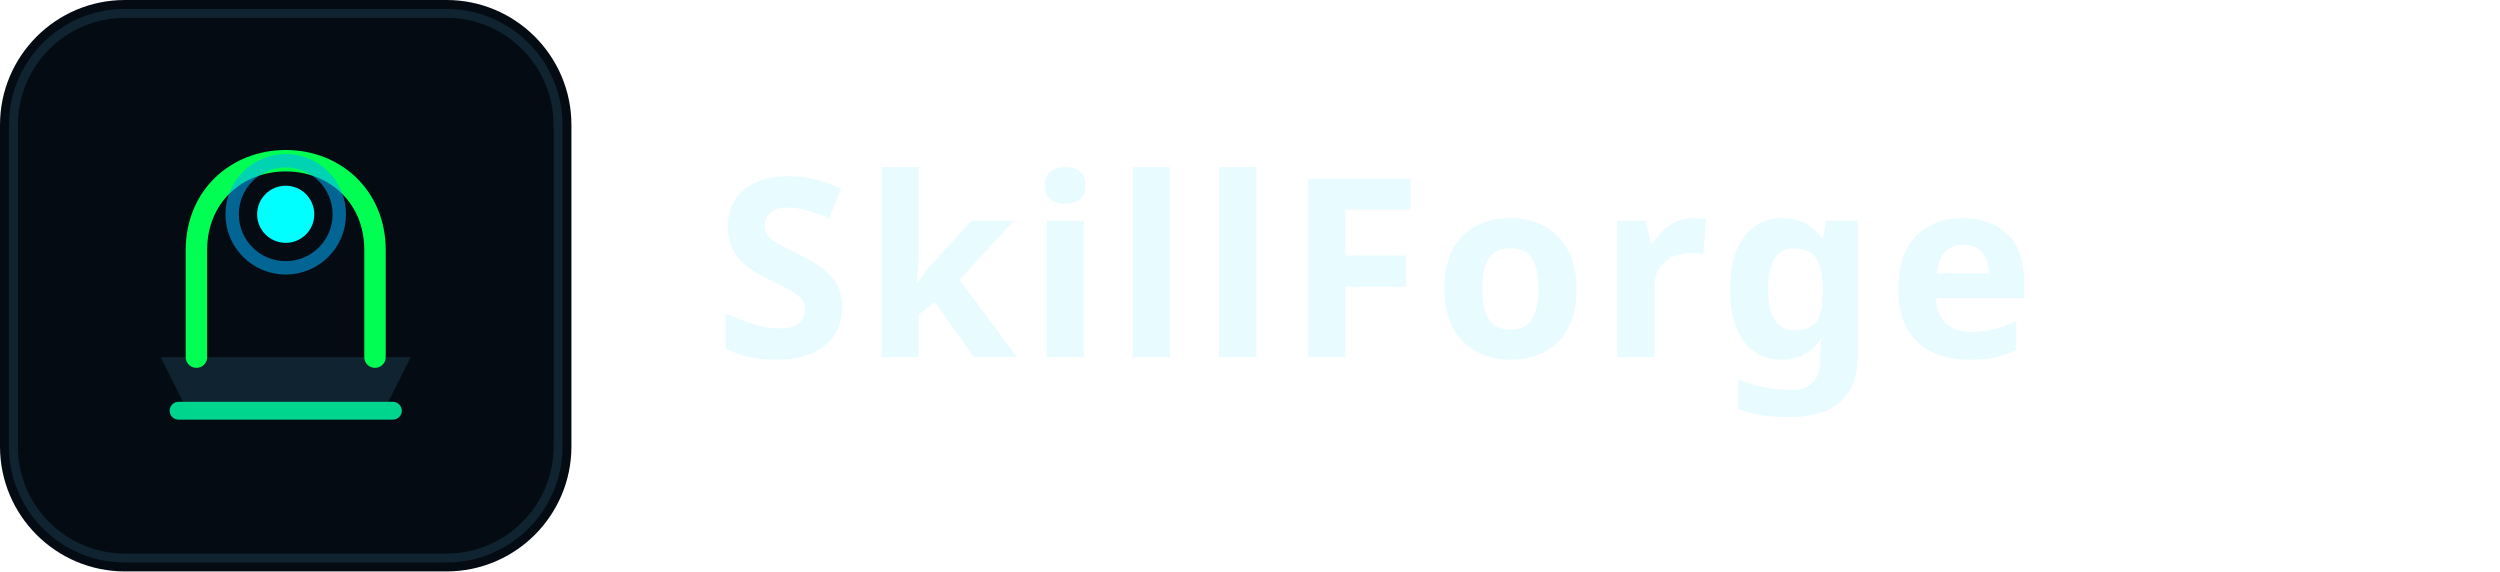
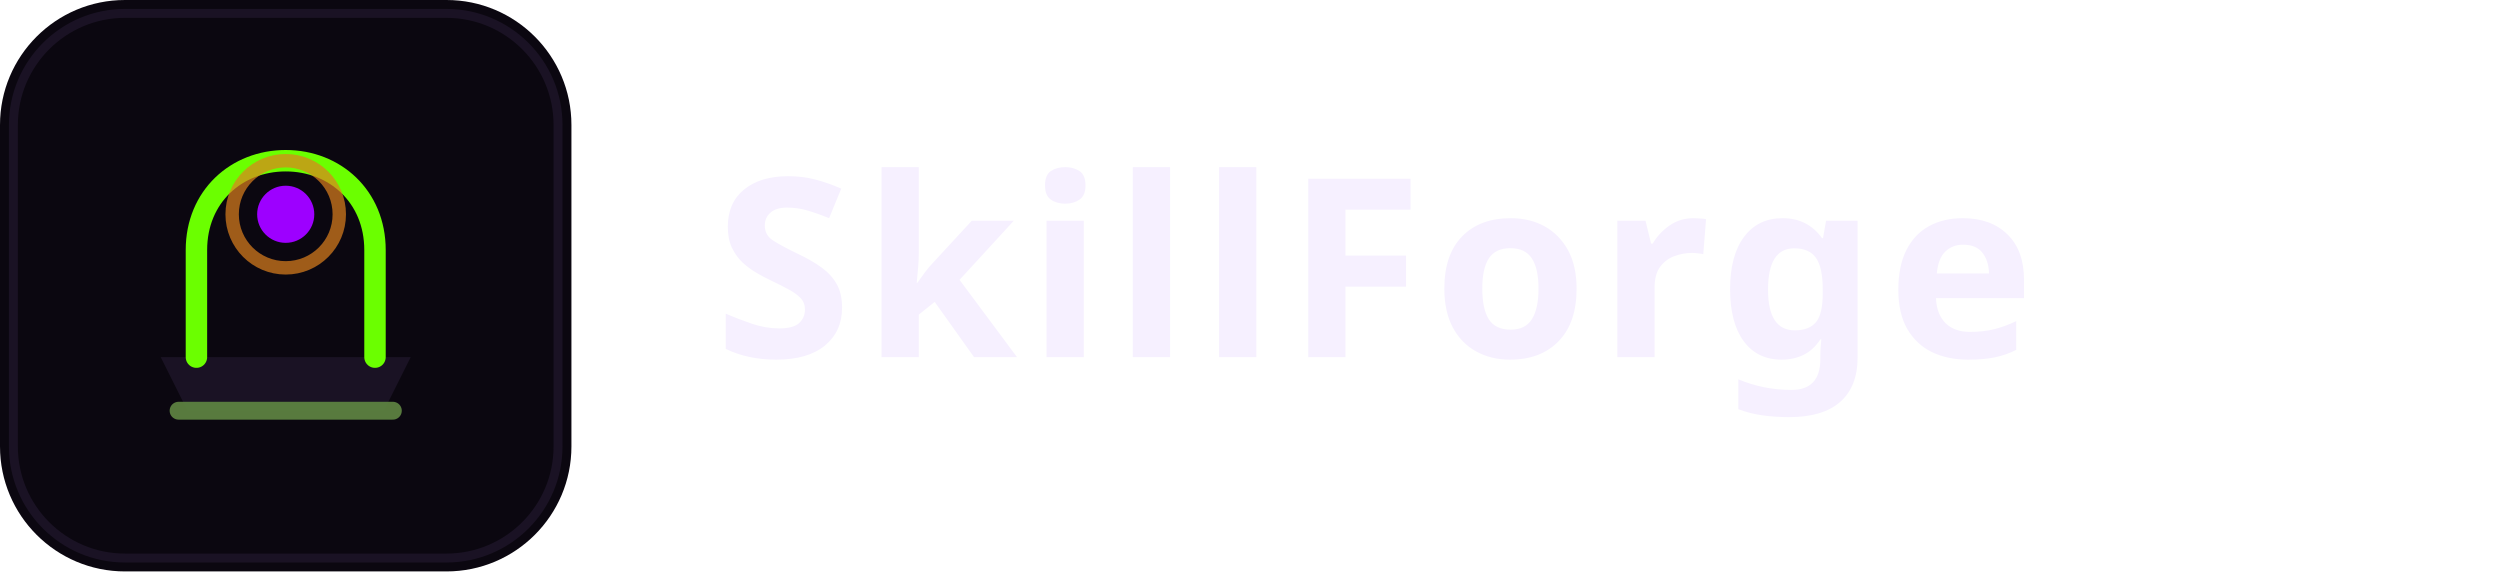
<svg xmlns="http://www.w3.org/2000/svg" viewBox="0 0 280 64" fill="none" role="img" aria-label="SkillForge">
-   <rect width="64" height="64" rx="14" fill="#050B12" />
-   <rect x="1.5" y="1.5" width="61" height="61" rx="12.5" stroke="#0F2430" stroke-width="1" />
-   <path d="M18 40h28l-3 6H21l-3-6Z" fill="#0F2430" />
-   <path d="M22 40V28c0-6 4.5-10 10-10s10 4 10 10v12" stroke="#00FF52" stroke-width="2.4" stroke-linecap="round" stroke-linejoin="round" />
-   <circle cx="32" cy="24" r="3.2" fill="#00FFFF" />
-   <circle cx="32" cy="24" r="6" stroke="#00AEFF" stroke-opacity="0.55" stroke-width="1.5" />
-   <path d="M20 46h24" stroke="#00DE94" stroke-width="2" stroke-linecap="round" opacity="0.95" />
-   <text x="80" y="40" fill="#E8FBFF" font-family="ui-sans-serif, system-ui, sans-serif" font-size="28" font-weight="700" letter-spacing="0.04em">SkillForge</text>
+   <rect width="64" height="64" rx="14" fill="#0B0710" />
+   <rect x="1.5" y="1.5" width="61" height="61" rx="12.5" stroke="#1A1224" stroke-width="1" />
+   <path d="M18 40h28l-3 6H21l-3-6Z" fill="#1A1224" />
+   <path d="M22 40V28c0-6 4.5-10 10-10s10 4 10 10v12" stroke="#6BFF00" stroke-width="2.4" stroke-linecap="round" stroke-linejoin="round" />
+   <circle cx="32" cy="24" r="3.2" fill="#9D00FF" />
+   <circle cx="32" cy="24" r="6" stroke="#DE811D" stroke-opacity="0.7" stroke-width="1.5" />
+   <path d="M20 46h24" stroke="#5B8040" stroke-width="2" stroke-linecap="round" opacity="0.95" />
+   <text x="80" y="40" fill="#F6F0FF" font-family="ui-sans-serif, system-ui, sans-serif" font-size="28" font-weight="700" letter-spacing="0.04em">SkillForge</text>
</svg>
